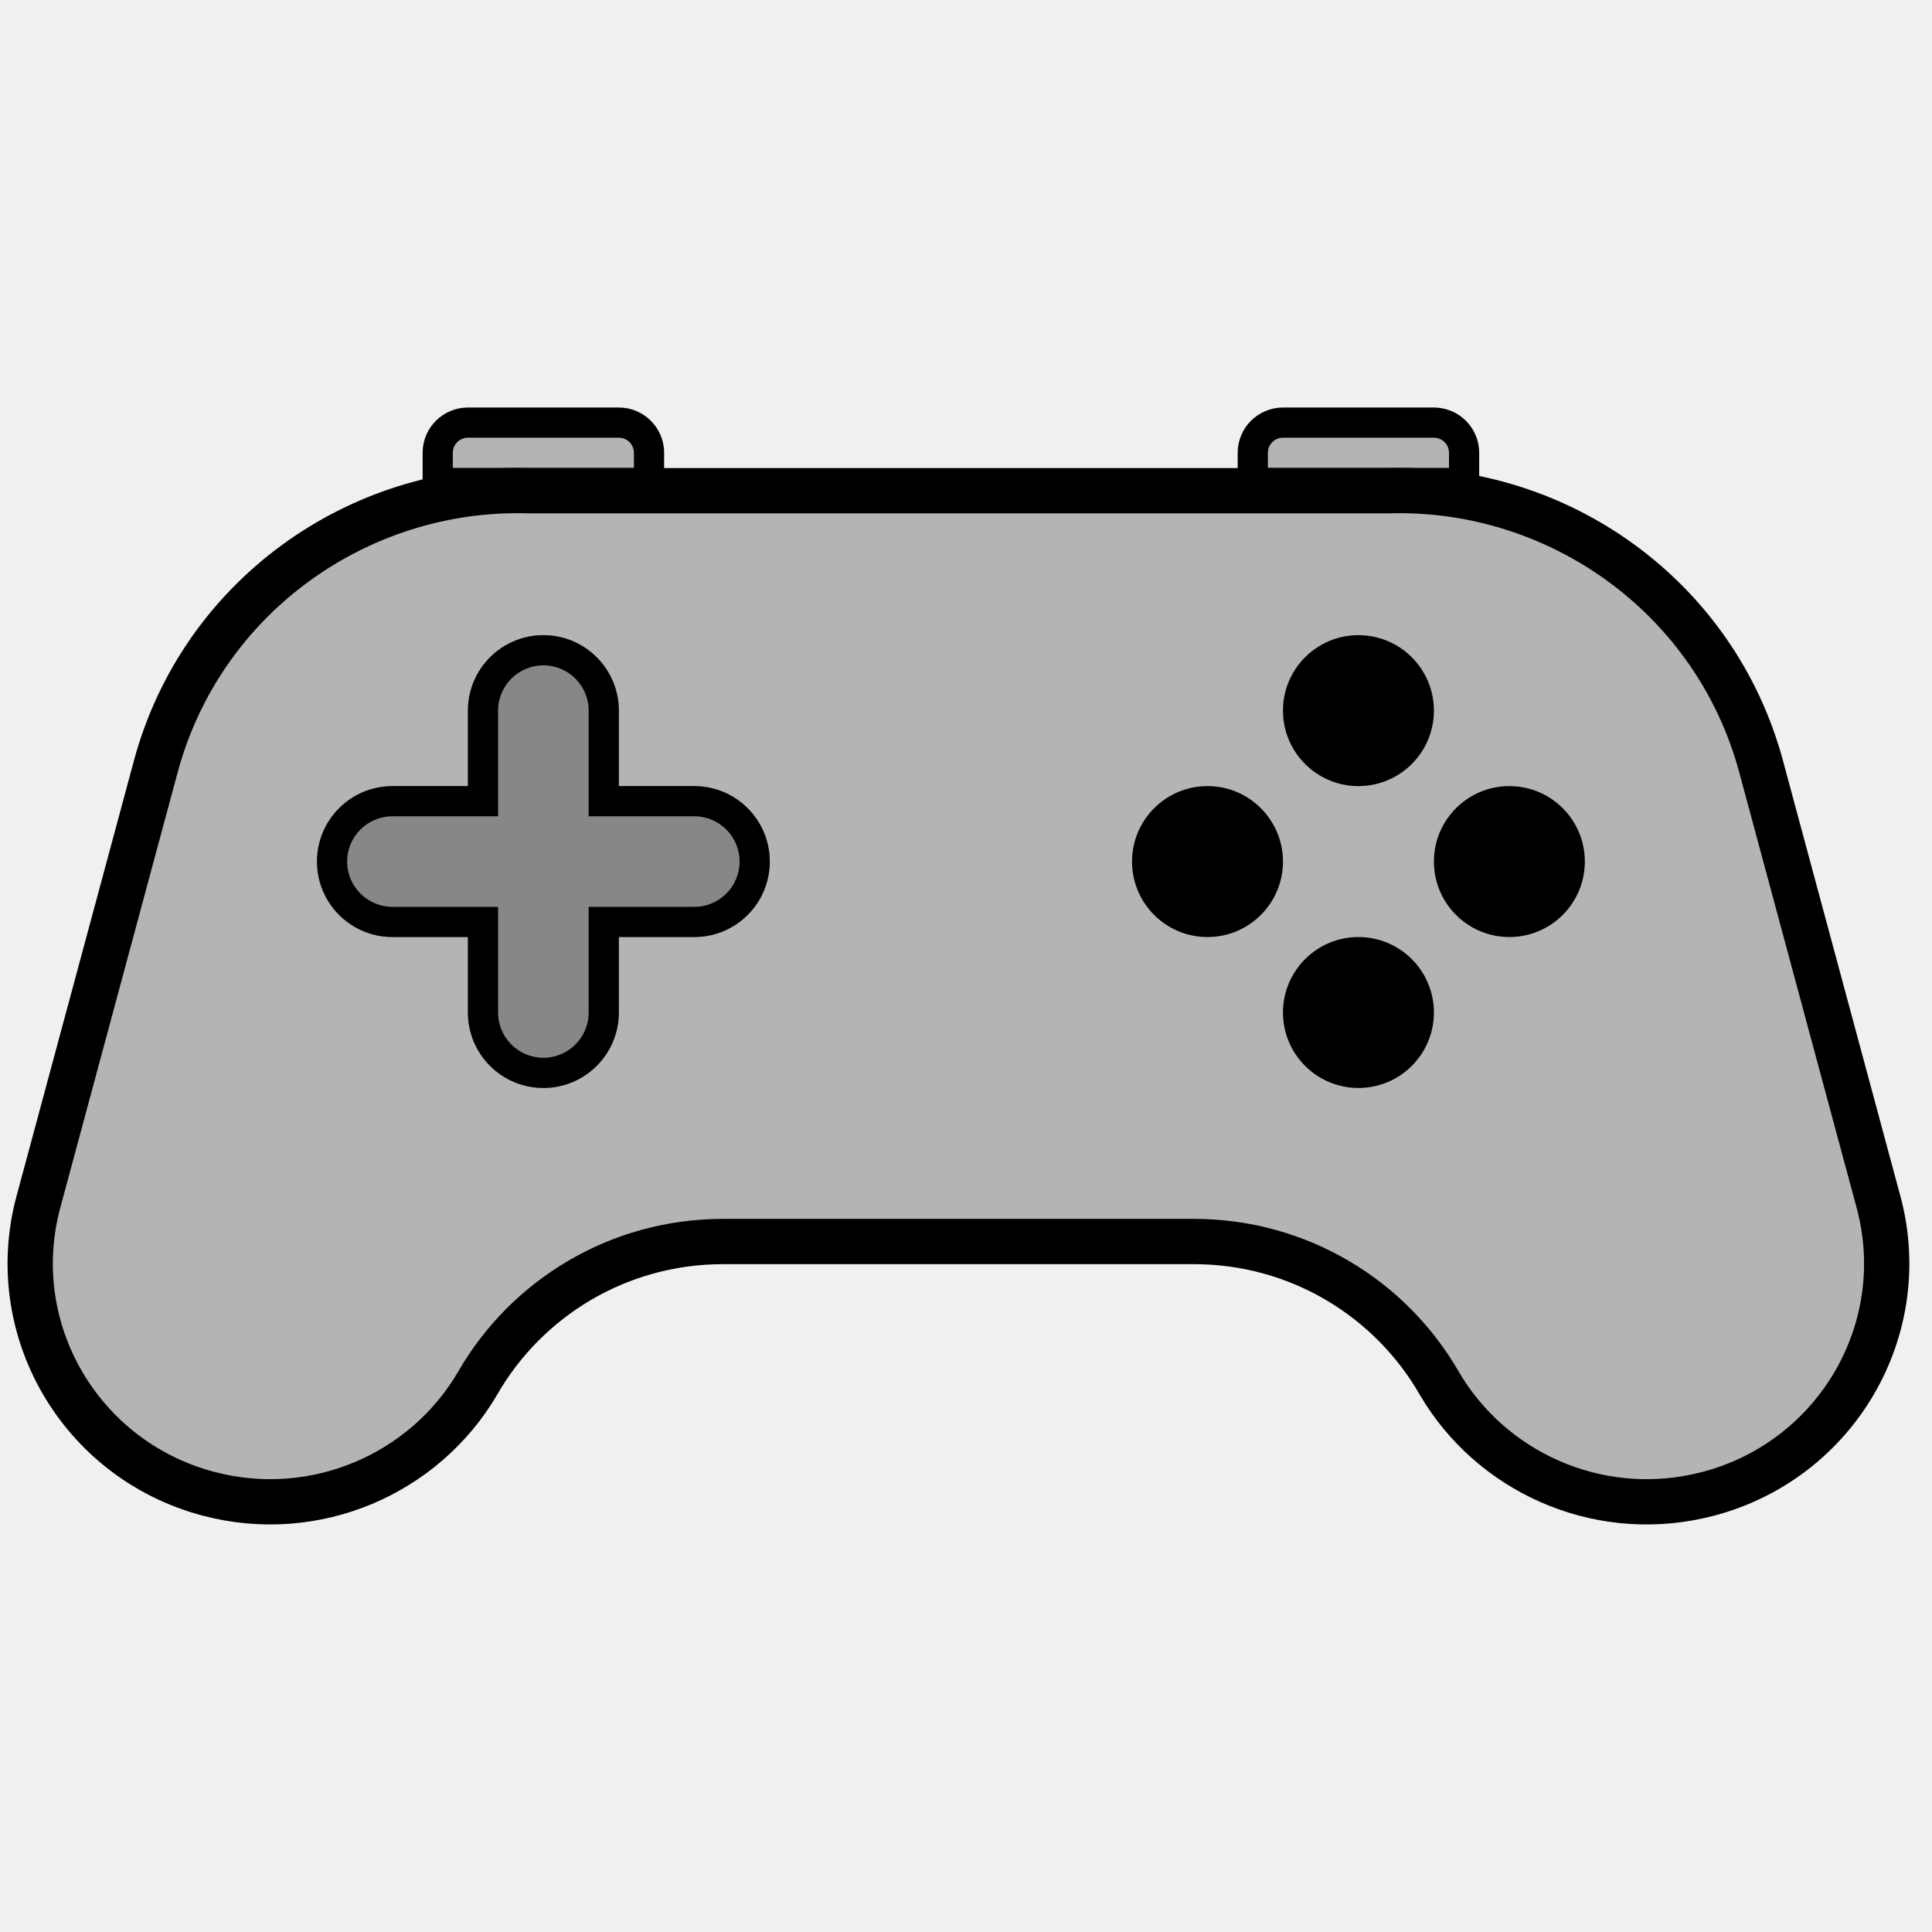
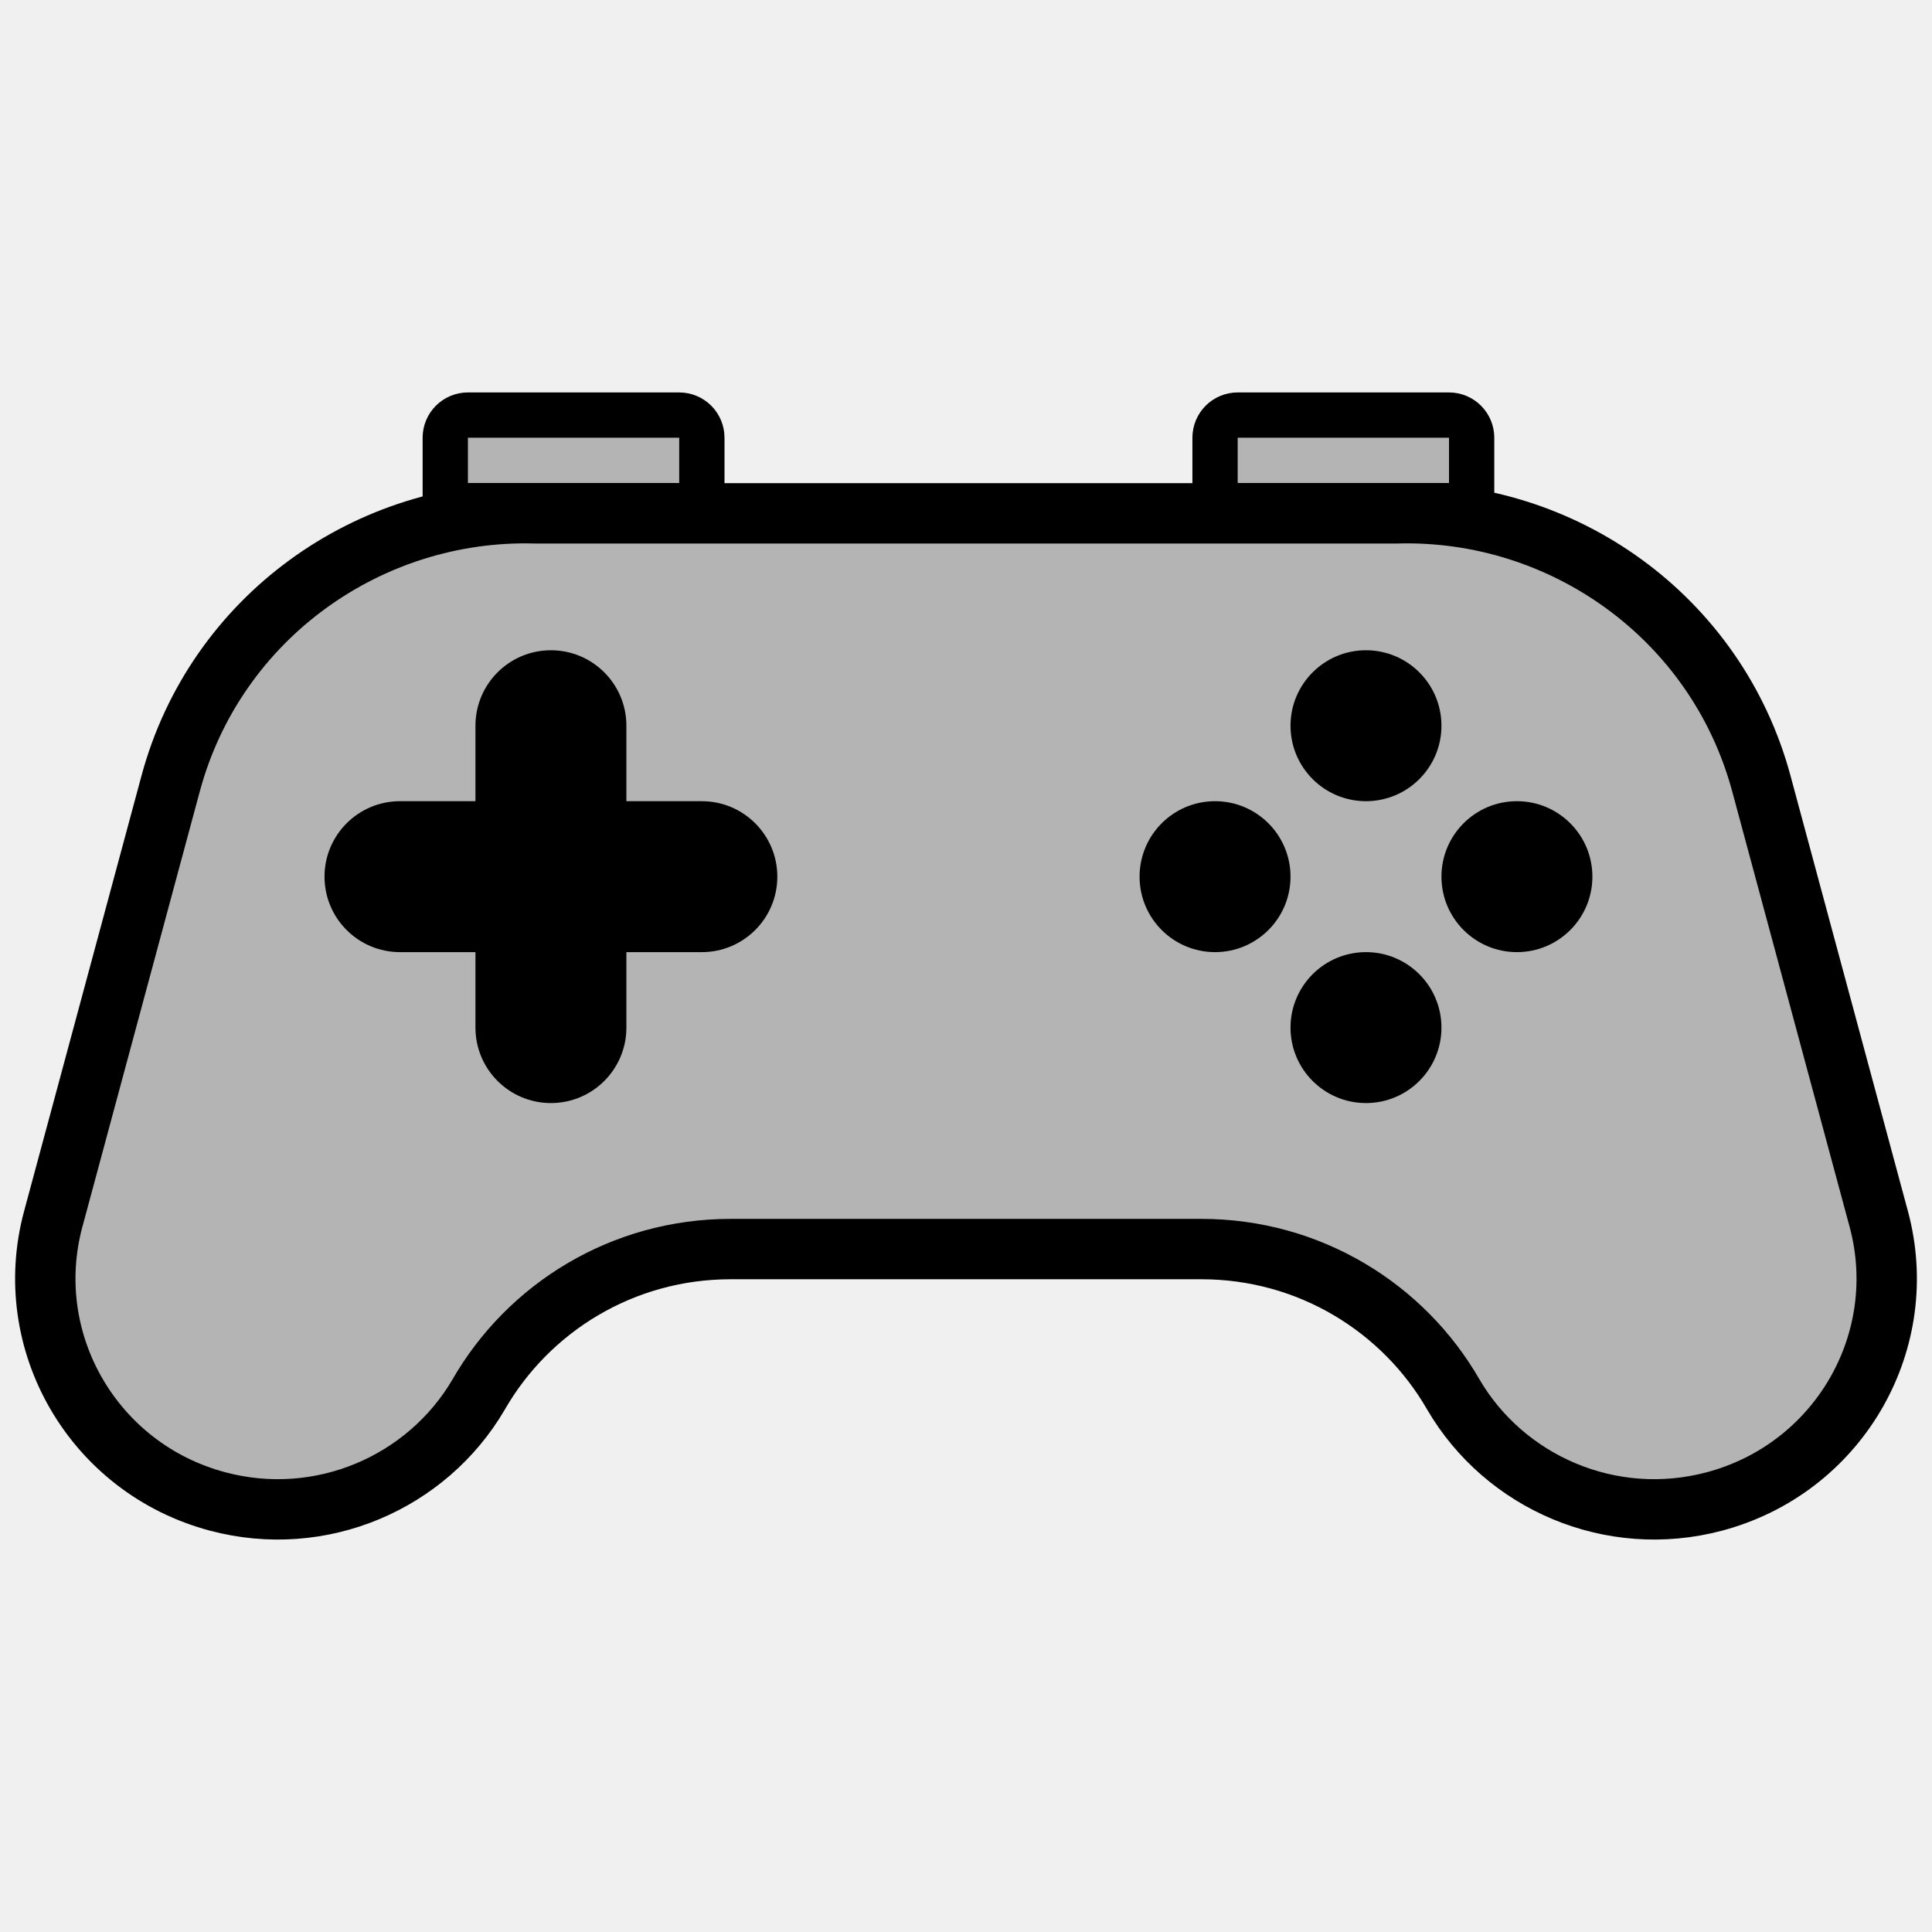
<svg xmlns="http://www.w3.org/2000/svg" width="128" height="128" viewBox="0 0 128 128" fill="none">
-   <path d="M92.008 32.51C103.248 32.189 113.645 39.536 116.678 50.782L124.434 79.552L124.455 79.627C126.723 88.039 121.701 96.699 113.216 98.958C106.348 100.786 99.329 97.854 95.7 92.204L95.36 91.649C92.139 86.038 86.061 82.254 79.097 82.254H47.903C40.939 82.254 34.861 86.038 31.64 91.649C28.124 97.659 20.873 100.845 13.784 98.958C5.299 96.699 0.277 88.039 2.545 79.627L2.566 79.552L10.322 50.782C13.355 39.536 23.752 32.189 34.992 32.51L35.014 32.511H91.986L92.008 32.51Z" fill="currentColor" fill-opacity="0.25" stroke="currentColor" stroke-width="3" />
-   <mask id="path-2-inside-1_4_66" fill="white">
-     <path d="M36 42.081C38.761 42.081 41 44.32 41 47.081V52.081H46C48.761 52.081 51 54.32 51 57.081C51 59.843 48.761 62.081 46 62.081H41V67.081C41 69.843 38.761 72.081 36 72.081C33.239 72.081 31 69.843 31 67.081V62.081H26C23.239 62.081 21 59.843 21 57.081C21 54.32 23.239 52.081 26 52.081H31V47.081C31 44.32 33.239 42.081 36 42.081Z" />
-   </mask>
-   <path d="M36 42.081C38.761 42.081 41 44.32 41 47.081V52.081H46C48.761 52.081 51 54.32 51 57.081C51 59.843 48.761 62.081 46 62.081H41V67.081C41 69.843 38.761 72.081 36 72.081C33.239 72.081 31 69.843 31 67.081V62.081H26C23.239 62.081 21 59.843 21 57.081C21 54.32 23.239 52.081 26 52.081H31V47.081C31 44.32 33.239 42.081 36 42.081Z" fill="currentColor" fill-opacity="0.25" />
-   <path d="M36 42.081V40.081V42.081ZM41 47.081H39V47.081H41ZM41 52.081H39V54.081H41V52.081ZM46 52.081V50.081V50.081V52.081ZM51 57.081L53 57.081V57.081H51ZM46 62.081V64.081V64.081V62.081ZM41 62.081V60.081H39V62.081H41ZM41 67.081L43 67.081V67.081H41ZM36 72.081V74.081V74.081V72.081ZM31 67.081H29V67.081L31 67.081ZM31 62.081H33V60.081H31V62.081ZM26 62.081V64.081V64.081V62.081ZM21 57.081H19V57.081L21 57.081ZM26 52.081V50.081V50.081V52.081ZM31 52.081V54.081H33V52.081H31ZM31 47.081H29V47.081H31ZM36 42.081V44.081C37.657 44.081 39 45.424 39 47.081H41H43C43 43.215 39.866 40.081 36 40.081V42.081ZM41 47.081H39V52.081H41H43V47.081H41ZM41 52.081V54.081H46V52.081V50.081H41V52.081ZM46 52.081V54.081C47.657 54.081 49 55.424 49 57.081H51H53C53 53.215 49.866 50.081 46 50.081V52.081ZM51 57.081L49 57.081C49 58.738 47.657 60.081 46 60.081V62.081V64.081C49.866 64.081 53 60.947 53 57.081L51 57.081ZM46 62.081V60.081H41V62.081V64.081H46V62.081ZM41 62.081H39V67.081H41H43V62.081H41ZM41 67.081L39 67.081C39 68.738 37.657 70.081 36 70.081V72.081V74.081C39.866 74.081 43 70.947 43 67.081L41 67.081ZM36 72.081V70.081C34.343 70.081 33 68.738 33 67.081L31 67.081L29 67.081C29 70.947 32.134 74.081 36 74.081V72.081ZM31 67.081H33V62.081H31H29V67.081H31ZM31 62.081V60.081H26V62.081V64.081H31V62.081ZM26 62.081V60.081C24.343 60.081 23 58.738 23 57.081L21 57.081L19 57.081C19 60.947 22.134 64.081 26 64.081V62.081ZM21 57.081H23C23 55.424 24.343 54.081 26 54.081V52.081V50.081C22.134 50.081 19 53.215 19 57.081H21ZM26 52.081V54.081H31V52.081V50.081H26V52.081ZM31 52.081H33V47.081H31H29V52.081H31ZM31 47.081H33C33 45.424 34.343 44.081 36 44.081V42.081V40.081C32.134 40.081 29 43.215 29 47.081H31Z" fill="currentColor" mask="url(#path-2-inside-1_4_66)" />
-   <path d="M75 57.081C75 59.843 77.239 62.081 80 62.081C82.761 62.081 85 59.843 85 57.081C85 54.32 82.761 52.081 80 52.081C77.239 52.081 75 54.32 75 57.081Z" fill="currentColor" />
-   <path d="M90 52.081C92.761 52.081 95 49.843 95 47.081C95 44.32 92.761 42.081 90 42.081C87.239 42.081 85 44.32 85 47.081C85 49.843 87.239 52.081 90 52.081Z" fill="currentColor" />
-   <path d="M90 72.081C92.761 72.081 95 69.843 95 67.081C95 64.32 92.761 62.081 90 62.081C87.239 62.081 85 64.32 85 67.081C85 69.843 87.239 72.081 90 72.081Z" fill="currentColor" />
-   <path d="M95 57.081C95 59.843 97.239 62.081 100 62.081C102.761 62.081 105 59.843 105 57.081C105 54.32 102.761 52.081 100 52.081C97.239 52.081 95 54.32 95 57.081Z" fill="currentColor" />
-   <path d="M31 28H41C42.105 28 43 28.895 43 30V32H29V30C29 28.895 29.895 28 31 28Z" fill="currentColor" fill-opacity="0.25" stroke="currentColor" stroke-width="2" />
-   <path d="M85 28H95C96.105 28 97 28.895 97 30V32H83V30C83 28.895 83.895 28 85 28Z" fill="currentColor" fill-opacity="0.25" stroke="currentColor" stroke-width="2" />
+   <path d="M92.522 34.01C103.539 33.696 113.724 40.897 116.694 51.912L124.451 80.682L124.453 80.69C124.475 80.769 124.461 80.718 124.472 80.757C126.633 88.772 121.958 97.024 113.97 99.367L113.587 99.475C106.719 101.303 99.695 98.216 96.291 92.397C92.983 86.638 86.744 82.754 79.597 82.754H48.403C41.255 82.754 35.016 86.637 31.708 92.397C28.303 98.216 21.281 101.303 14.413 99.475C6.193 97.286 1.333 88.899 3.528 80.757C3.538 80.72 3.526 80.767 3.547 80.69L3.549 80.682L11.306 51.912C14.276 40.897 24.461 33.696 35.477 34.01L35.506 34.011H92.494L92.522 34.01Z" fill="currentColor" fill-opacity="0.25" stroke="currentColor" stroke-width="4" />
+   <path d="M36.5 43.081C39.261 43.081 41.5 45.32 41.5 48.081V53.081H46.5C49.261 53.081 51.5 55.32 51.5 58.081C51.5 60.843 49.261 63.081 46.5 63.081H41.5V68.081C41.5 70.843 39.261 73.081 36.5 73.081C33.739 73.081 31.5 70.843 31.5 68.081V63.081H26.5C23.739 63.081 21.5 60.843 21.5 58.081C21.5 55.32 23.739 53.081 26.5 53.081H31.5V48.081C31.5 45.32 33.739 43.081 36.5 43.081Z" fill="currentColor" />
+   <path d="M75.5 58.081C75.5 60.843 77.739 63.081 80.5 63.081C83.261 63.081 85.5 60.843 85.5 58.081C85.5 55.32 83.261 53.081 80.5 53.081C77.739 53.081 75.5 55.32 75.5 58.081Z" fill="currentColor" />
+   <path d="M90.5 53.081C93.261 53.081 95.5 50.843 95.5 48.081C95.5 45.32 93.261 43.081 90.5 43.081C87.739 43.081 85.5 45.32 85.5 48.081C85.5 50.843 87.739 53.081 90.5 53.081Z" fill="currentColor" />
+   <path d="M90.5 73.081C93.261 73.081 95.5 70.843 95.5 68.081C95.5 65.32 93.261 63.081 90.5 63.081C87.739 63.081 85.5 65.32 85.5 68.081C85.5 70.843 87.739 73.081 90.5 73.081Z" fill="currentColor" />
+   <path d="M95.5 58.081C95.5 60.843 97.739 63.081 100.5 63.081C103.261 63.081 105.5 60.843 105.5 58.081C105.5 55.32 103.261 53.081 100.5 53.081C97.739 53.081 95.5 55.32 95.5 58.081Z" fill="currentColor" />
+   <path d="M31 27.5H45C45.828 27.5 46.5 28.172 46.5 29V33.5H29.5V29C29.5 28.172 30.172 27.5 31 27.5Z" fill="currentColor" fill-opacity="0.25" stroke="currentColor" stroke-width="3" />
+   <path d="M82 27.5H96C96.828 27.5 97.5 28.172 97.5 29V33.5H80.5V29C80.5 28.172 81.172 27.5 82 27.5Z" fill="currentColor" fill-opacity="0.25" stroke="currentColor" stroke-width="3" />
</svg>
